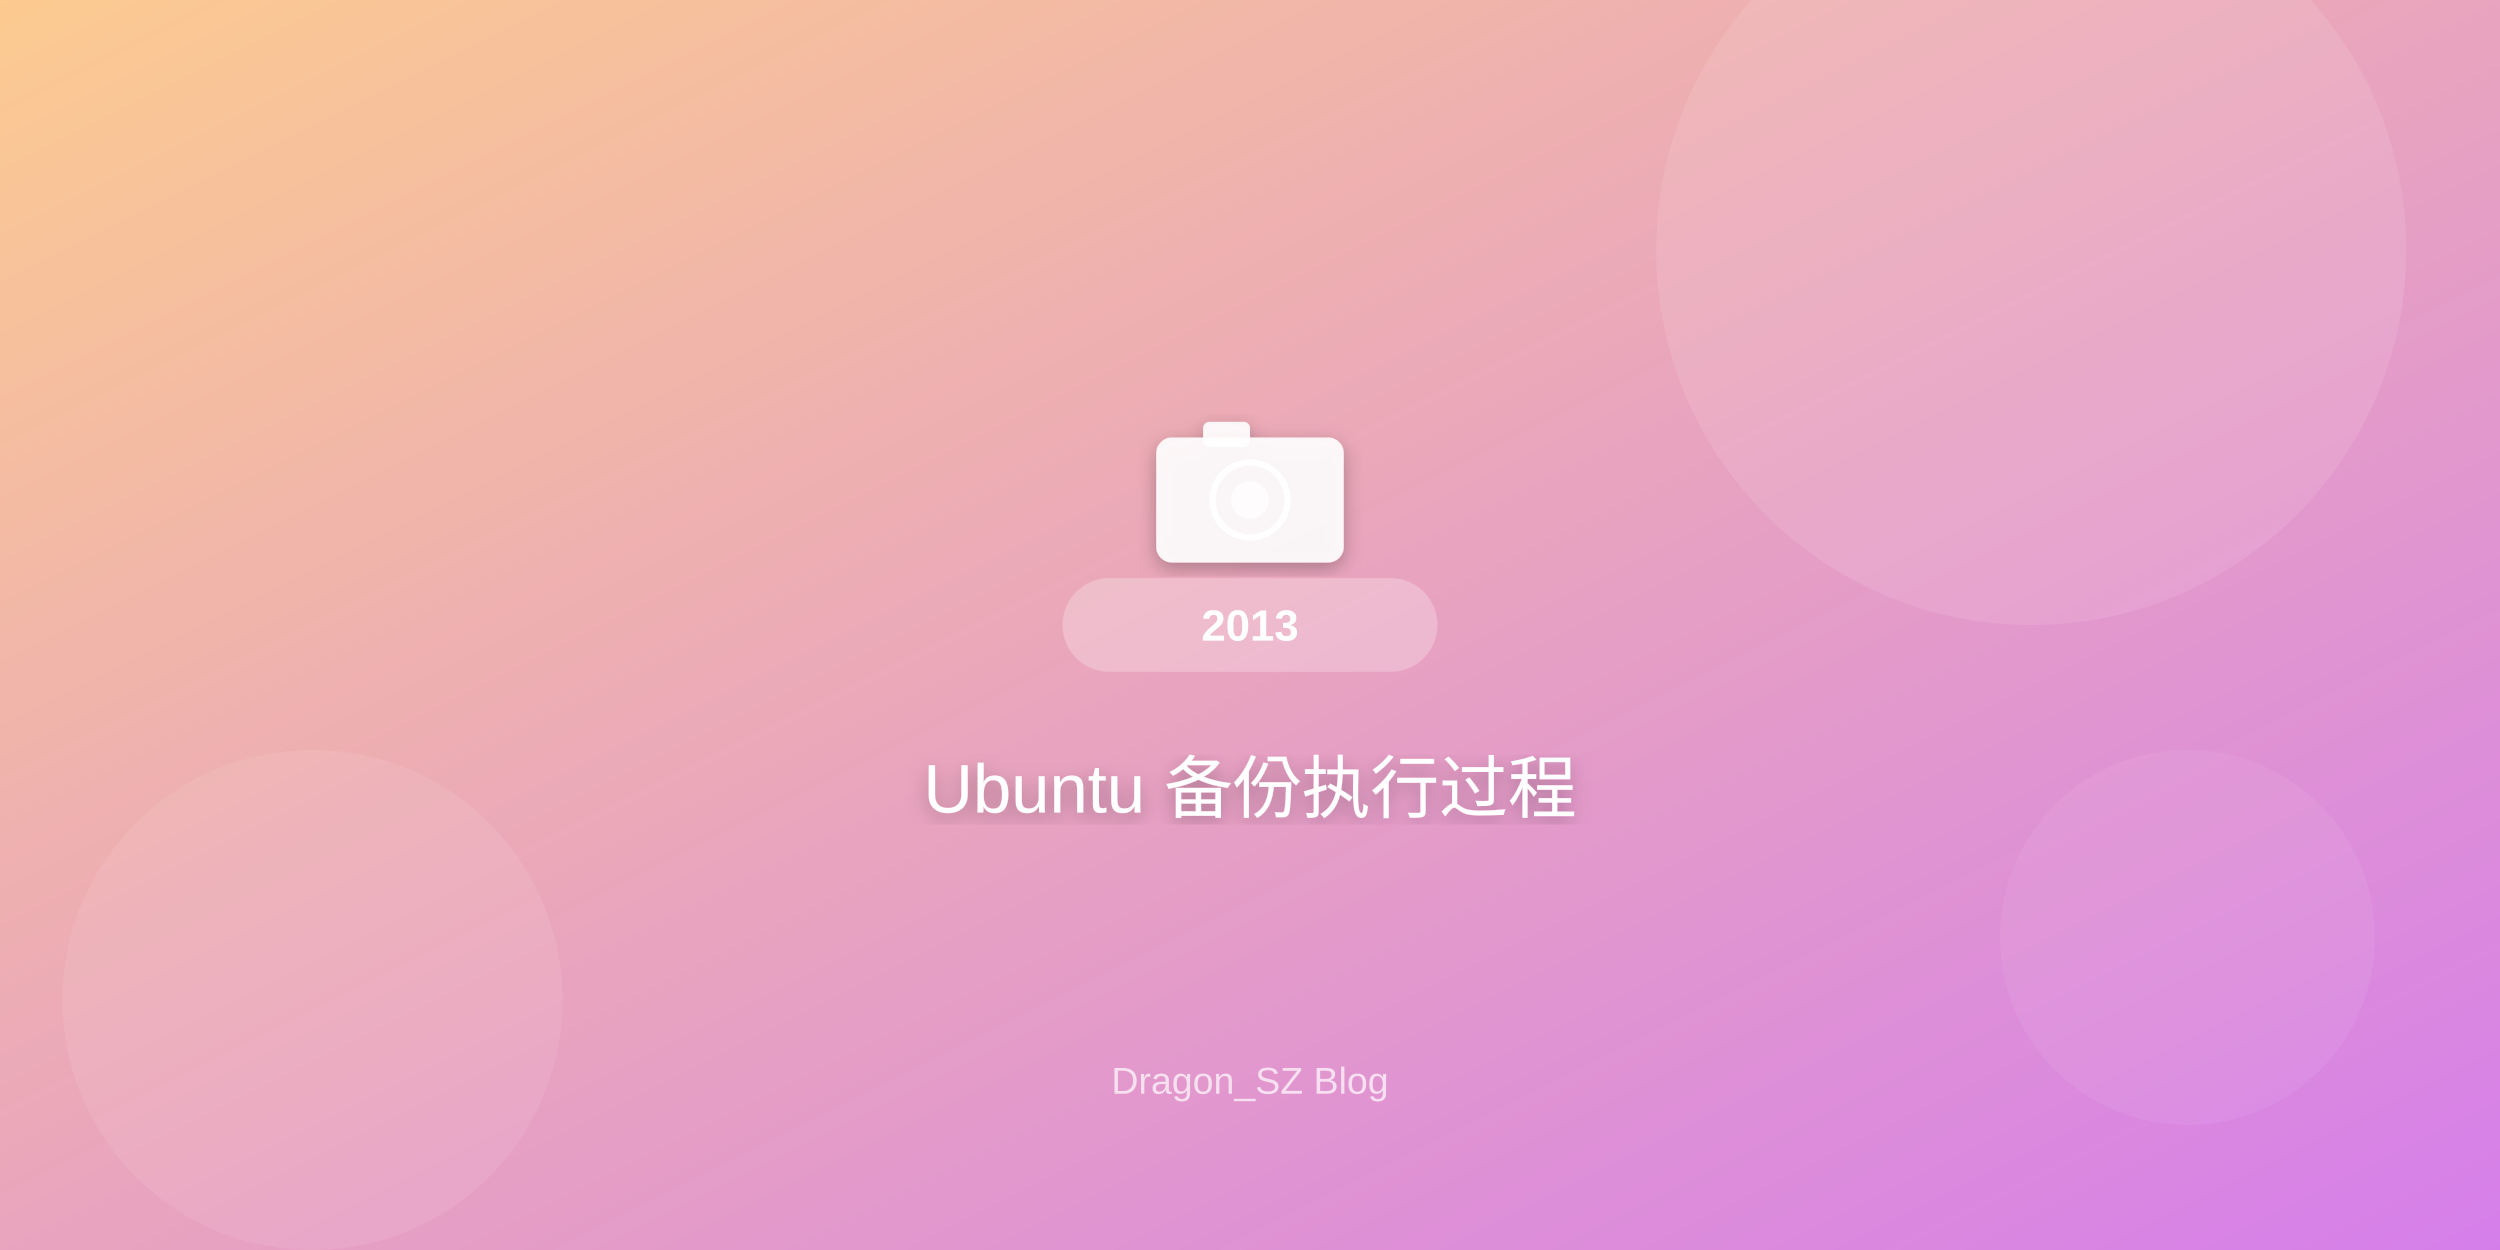
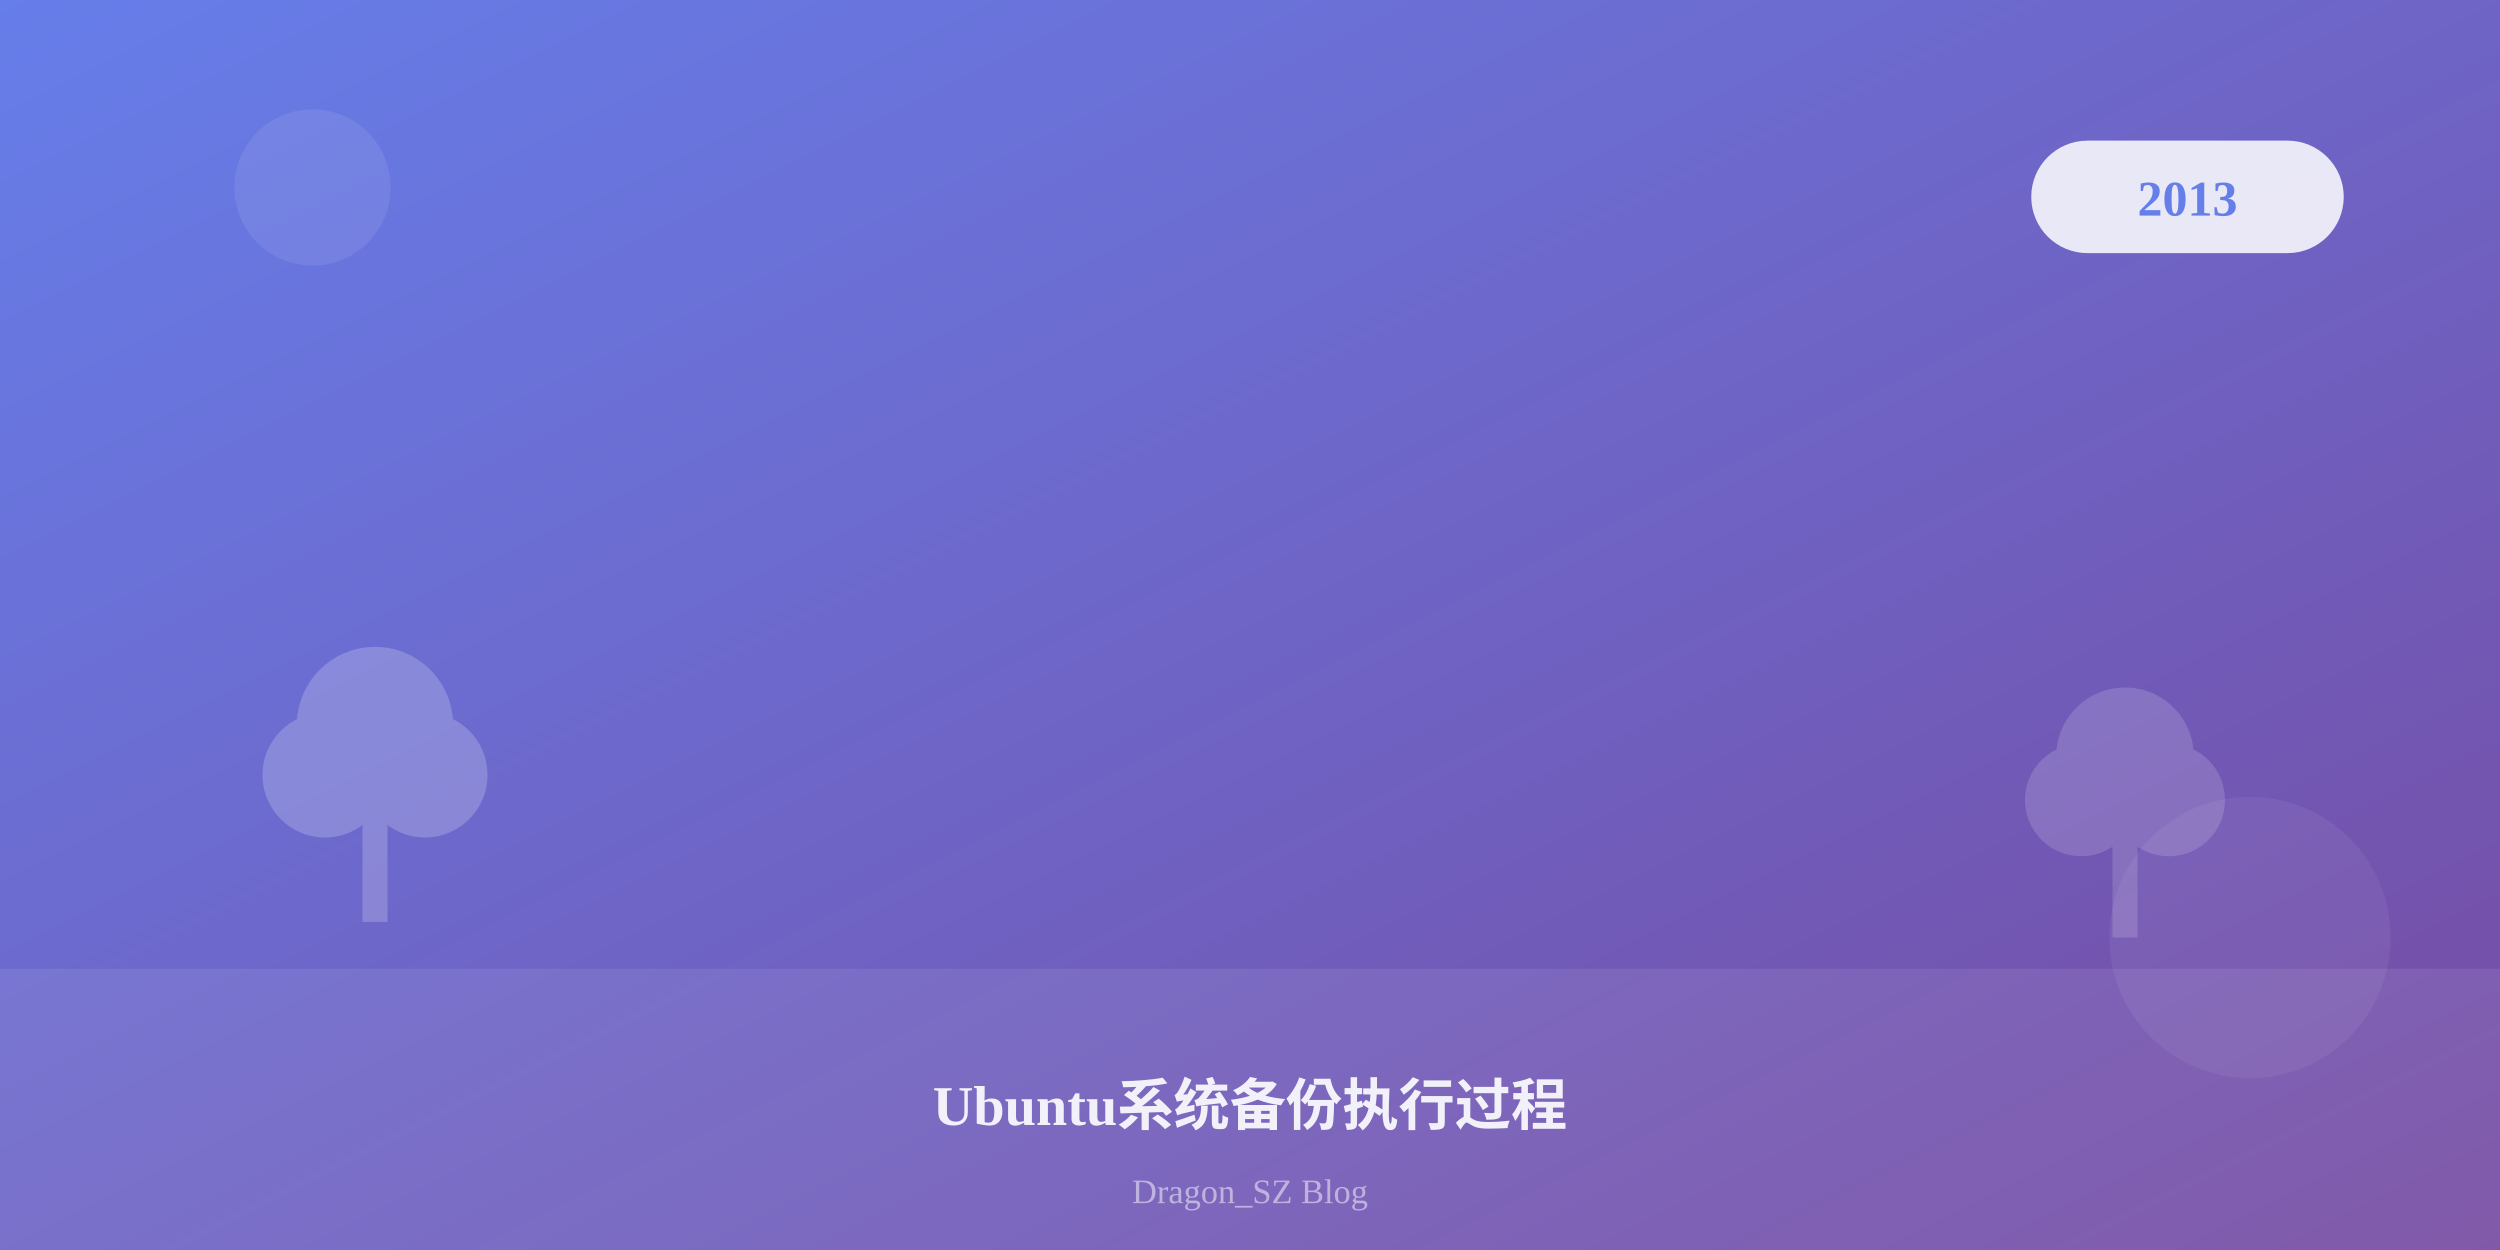
- <svg xmlns="http://www.w3.org/2000/svg" width="800" height="400" viewBox="0 0 800 400">
+ <svg xmlns="http://www.w3.org/2000/svg" viewBox="0 0 800 400" width="100%" height="100%">
  <defs>
-     <linearGradient id="grad" x1="0%" y1="0%" x2="100%" y2="100%">
-       <stop offset="0%" style="stop-color:#fccb90;stop-opacity:1" />
-       <stop offset="100%" style="stop-color:#d57eeb;stop-opacity:1" />
+     <linearGradient id="bg" x1="0%" y1="0%" x2="100%" y2="100%">
+       <stop offset="0%" style="stop-color:#667eea;stop-opacity:1" />
+       <stop offset="100%" style="stop-color:#764ba2;stop-opacity:1" />
    </linearGradient>
-     <filter id="shadow">
-       <feDropShadow dx="0" dy="2" stdDeviation="3" flood-opacity="0.3" />
-     </filter>
  </defs>
-   <rect width="800" height="400" fill="url(#grad)" rx="0" />
-   <circle cx="650" cy="80" r="120" fill="white" opacity="0.1" />
-   <circle cx="100" cy="320" r="80" fill="white" opacity="0.08" />
-   <circle cx="700" cy="300" r="60" fill="white" opacity="0.06" />
-   <g transform="translate(360, 120)" filter="url(#shadow)">
-     <rect x="10" y="20" width="60" height="40" rx="5" fill="white" opacity="0.9" />
-     <circle cx="40" cy="40" r="12" fill="none" stroke="white" stroke-width="2" opacity="0.9" />
-     <circle cx="40" cy="40" r="6" fill="white" opacity="0.7" />
-     <rect x="25" y="15" width="15" height="8" rx="2" fill="white" opacity="0.9" />
+   <rect width="800" height="400" fill="url(#bg)" />
+   <g transform="translate(120, 240)" opacity="0.2">
+     <rect x="-4" y="0" width="8" height="55" fill="white" />
+     <circle cx="0" cy="-8" r="25" fill="white" />
+     <circle cx="-16" cy="8" r="20" fill="white" />
+     <circle cx="16" cy="8" r="20" fill="white" />
  </g>
-   <rect x="340" y="185" width="120" height="30" rx="15" fill="white" opacity="0.25" />
-   <text x="400" y="205" font-family="Arial, sans-serif" font-size="14" fill="white" text-anchor="middle" font-weight="bold">2013</text>
-   <text x="400" y="260" font-family="Arial, sans-serif" font-size="22" fill="white" text-anchor="middle" filter="url(#shadow)">Ubuntu 备份执行过程</text>
-   <text x="400" y="350" font-family="Arial, sans-serif" font-size="12" fill="white" text-anchor="middle" opacity="0.7">Dragon_SZ Blog</text>
+   <g transform="translate(680, 250)" opacity="0.15">
+     <rect x="-4" y="0" width="8" height="50" fill="white" />
+     <circle cx="0" cy="-8" r="22" fill="white" />
+     <circle cx="-14" cy="6" r="18" fill="white" />
+     <circle cx="14" cy="6" r="18" fill="white" />
+   </g>
+   <circle cx="100" cy="60" r="25" fill="white" opacity="0.08" />
+   <circle cx="720" cy="300" r="45" fill="white" opacity="0.06" />
+   <rect x="0" y="310" width="800" height="90" fill="white" opacity="0.08" />
+   <g transform="translate(650, 45)">
+     <rect width="100" height="36" rx="18" fill="white" opacity="0.85" />
+     <text x="50" y="24" text-anchor="middle" font-size="16" font-weight="bold" fill="#667eea">2013</text>
+   </g>
+   <text x="400" y="360" text-anchor="middle" font-size="18" font-weight="bold" fill="white" opacity="0.9">Ubuntu系统备份执行过程</text>
+   <text x="400" y="385" text-anchor="middle" font-size="11" fill="white" opacity="0.5">Dragon_SZ Blog</text>
</svg>
